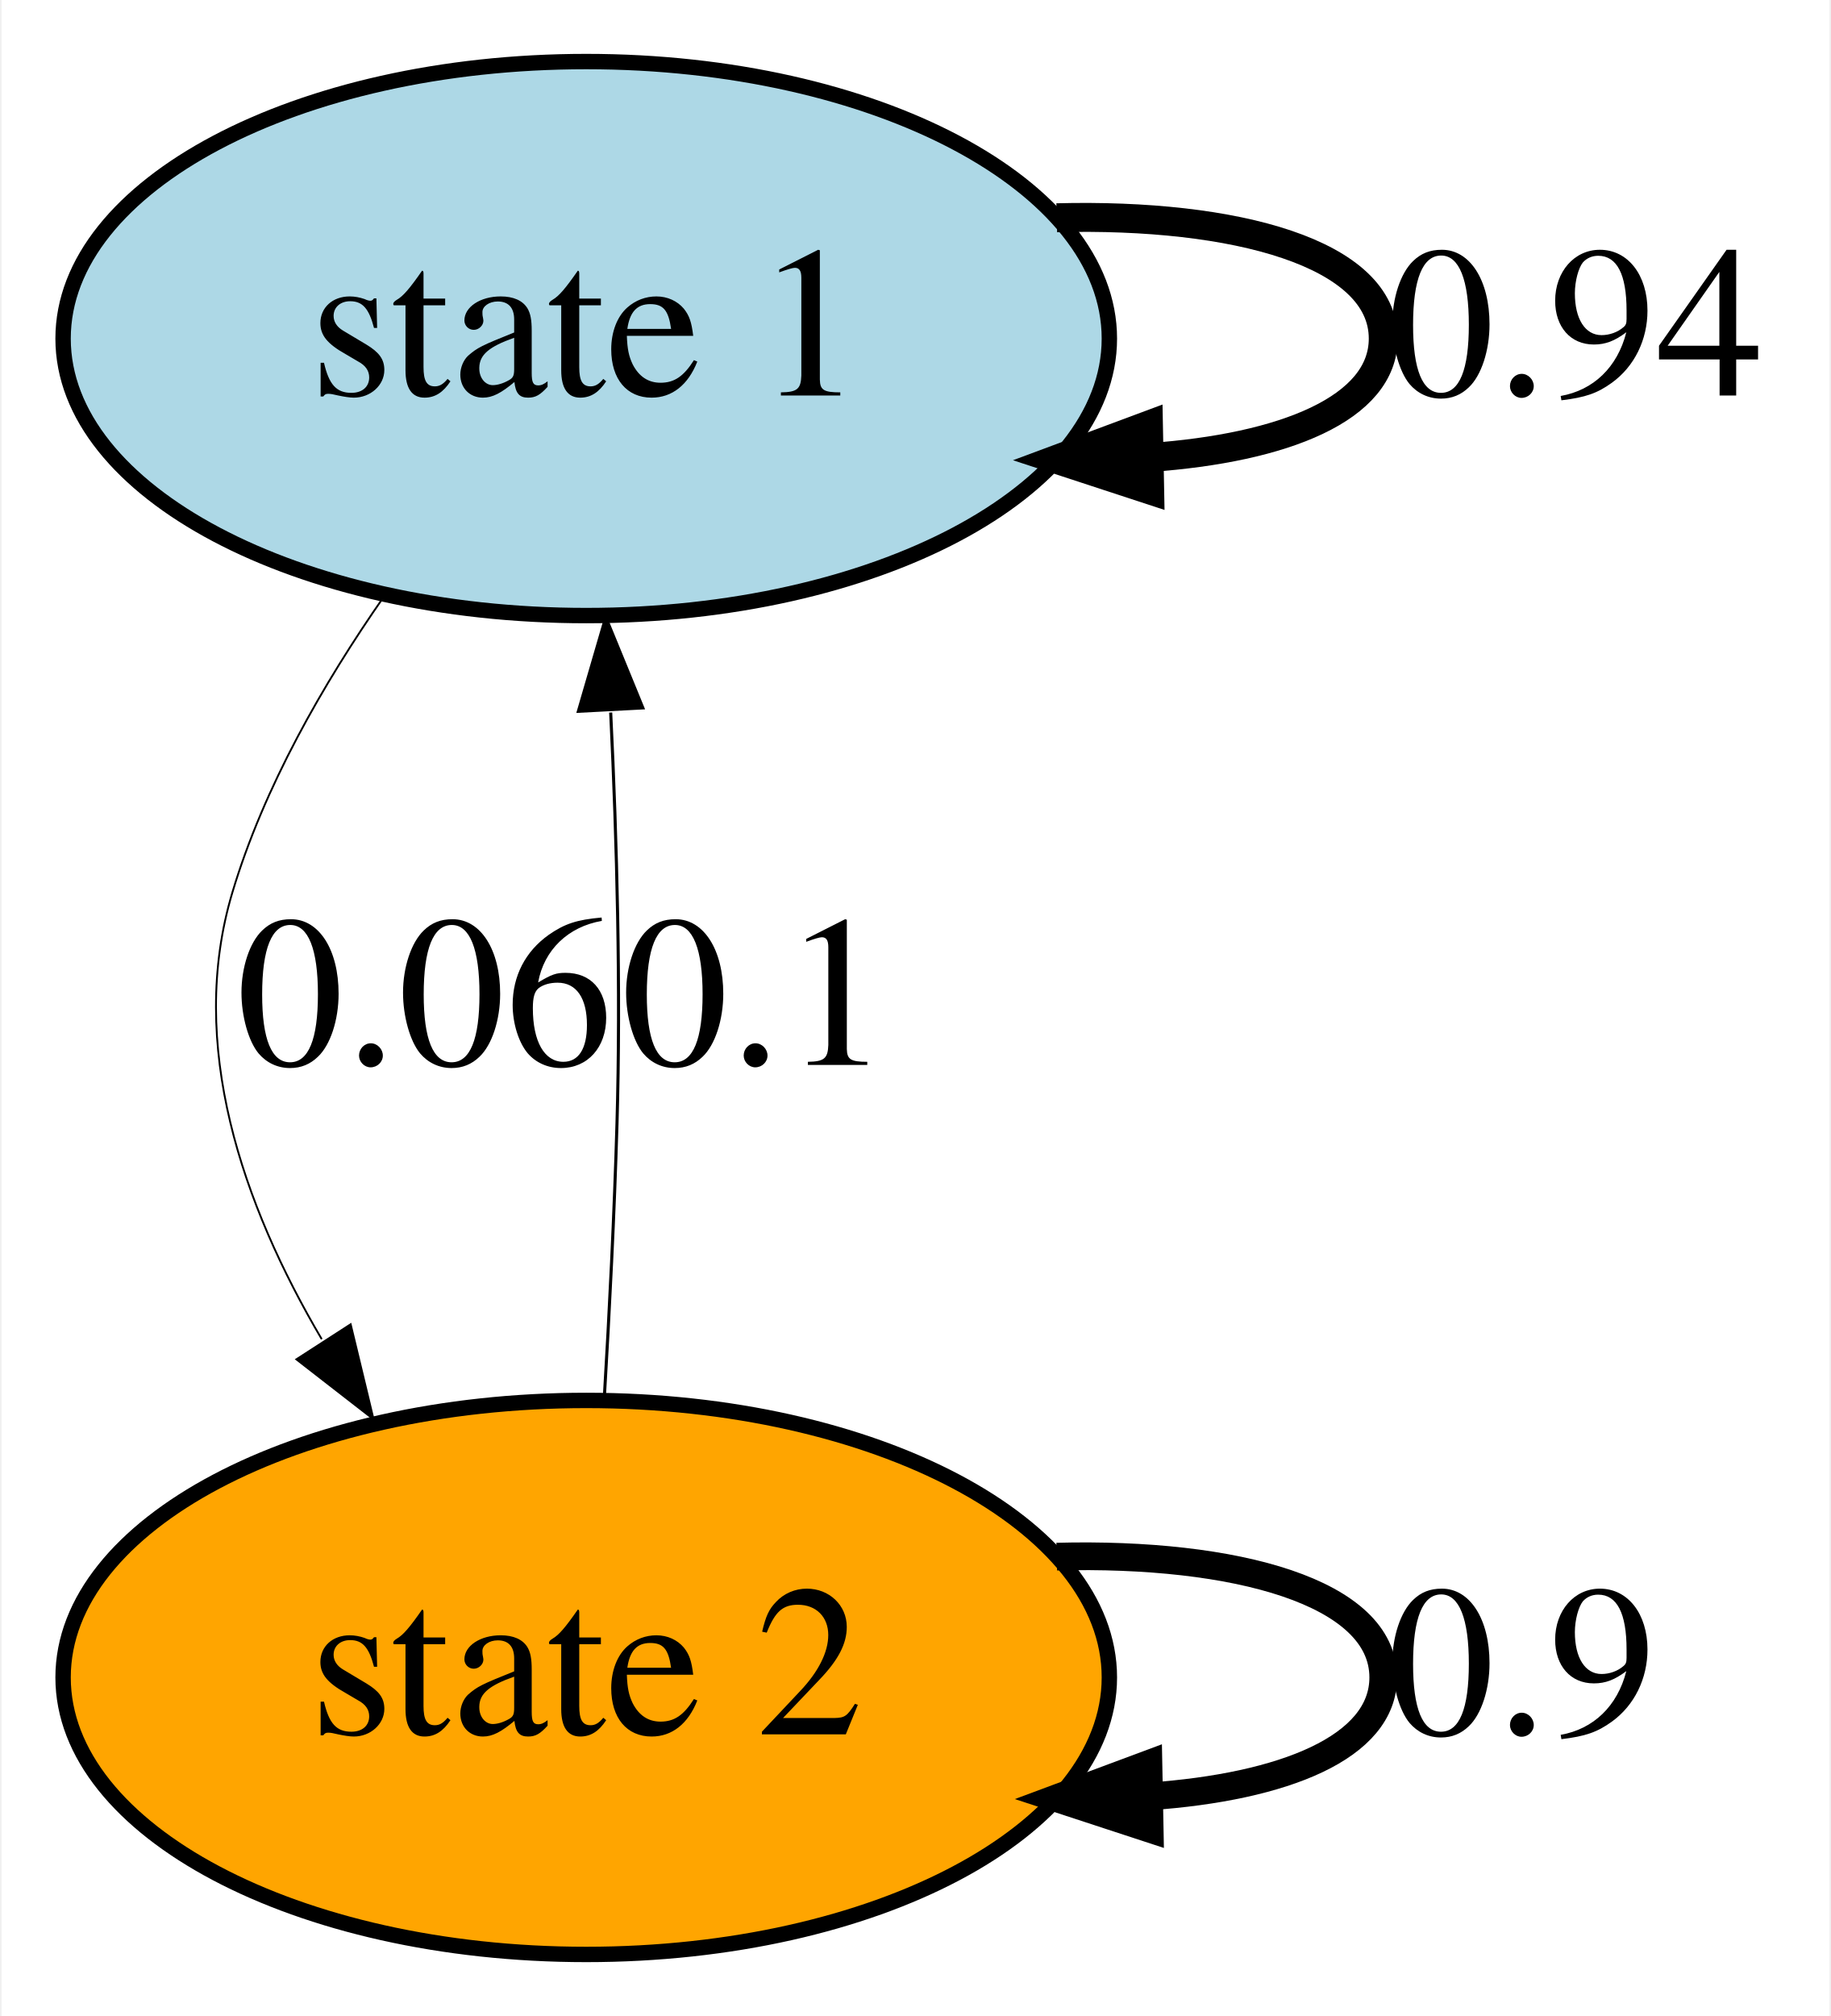
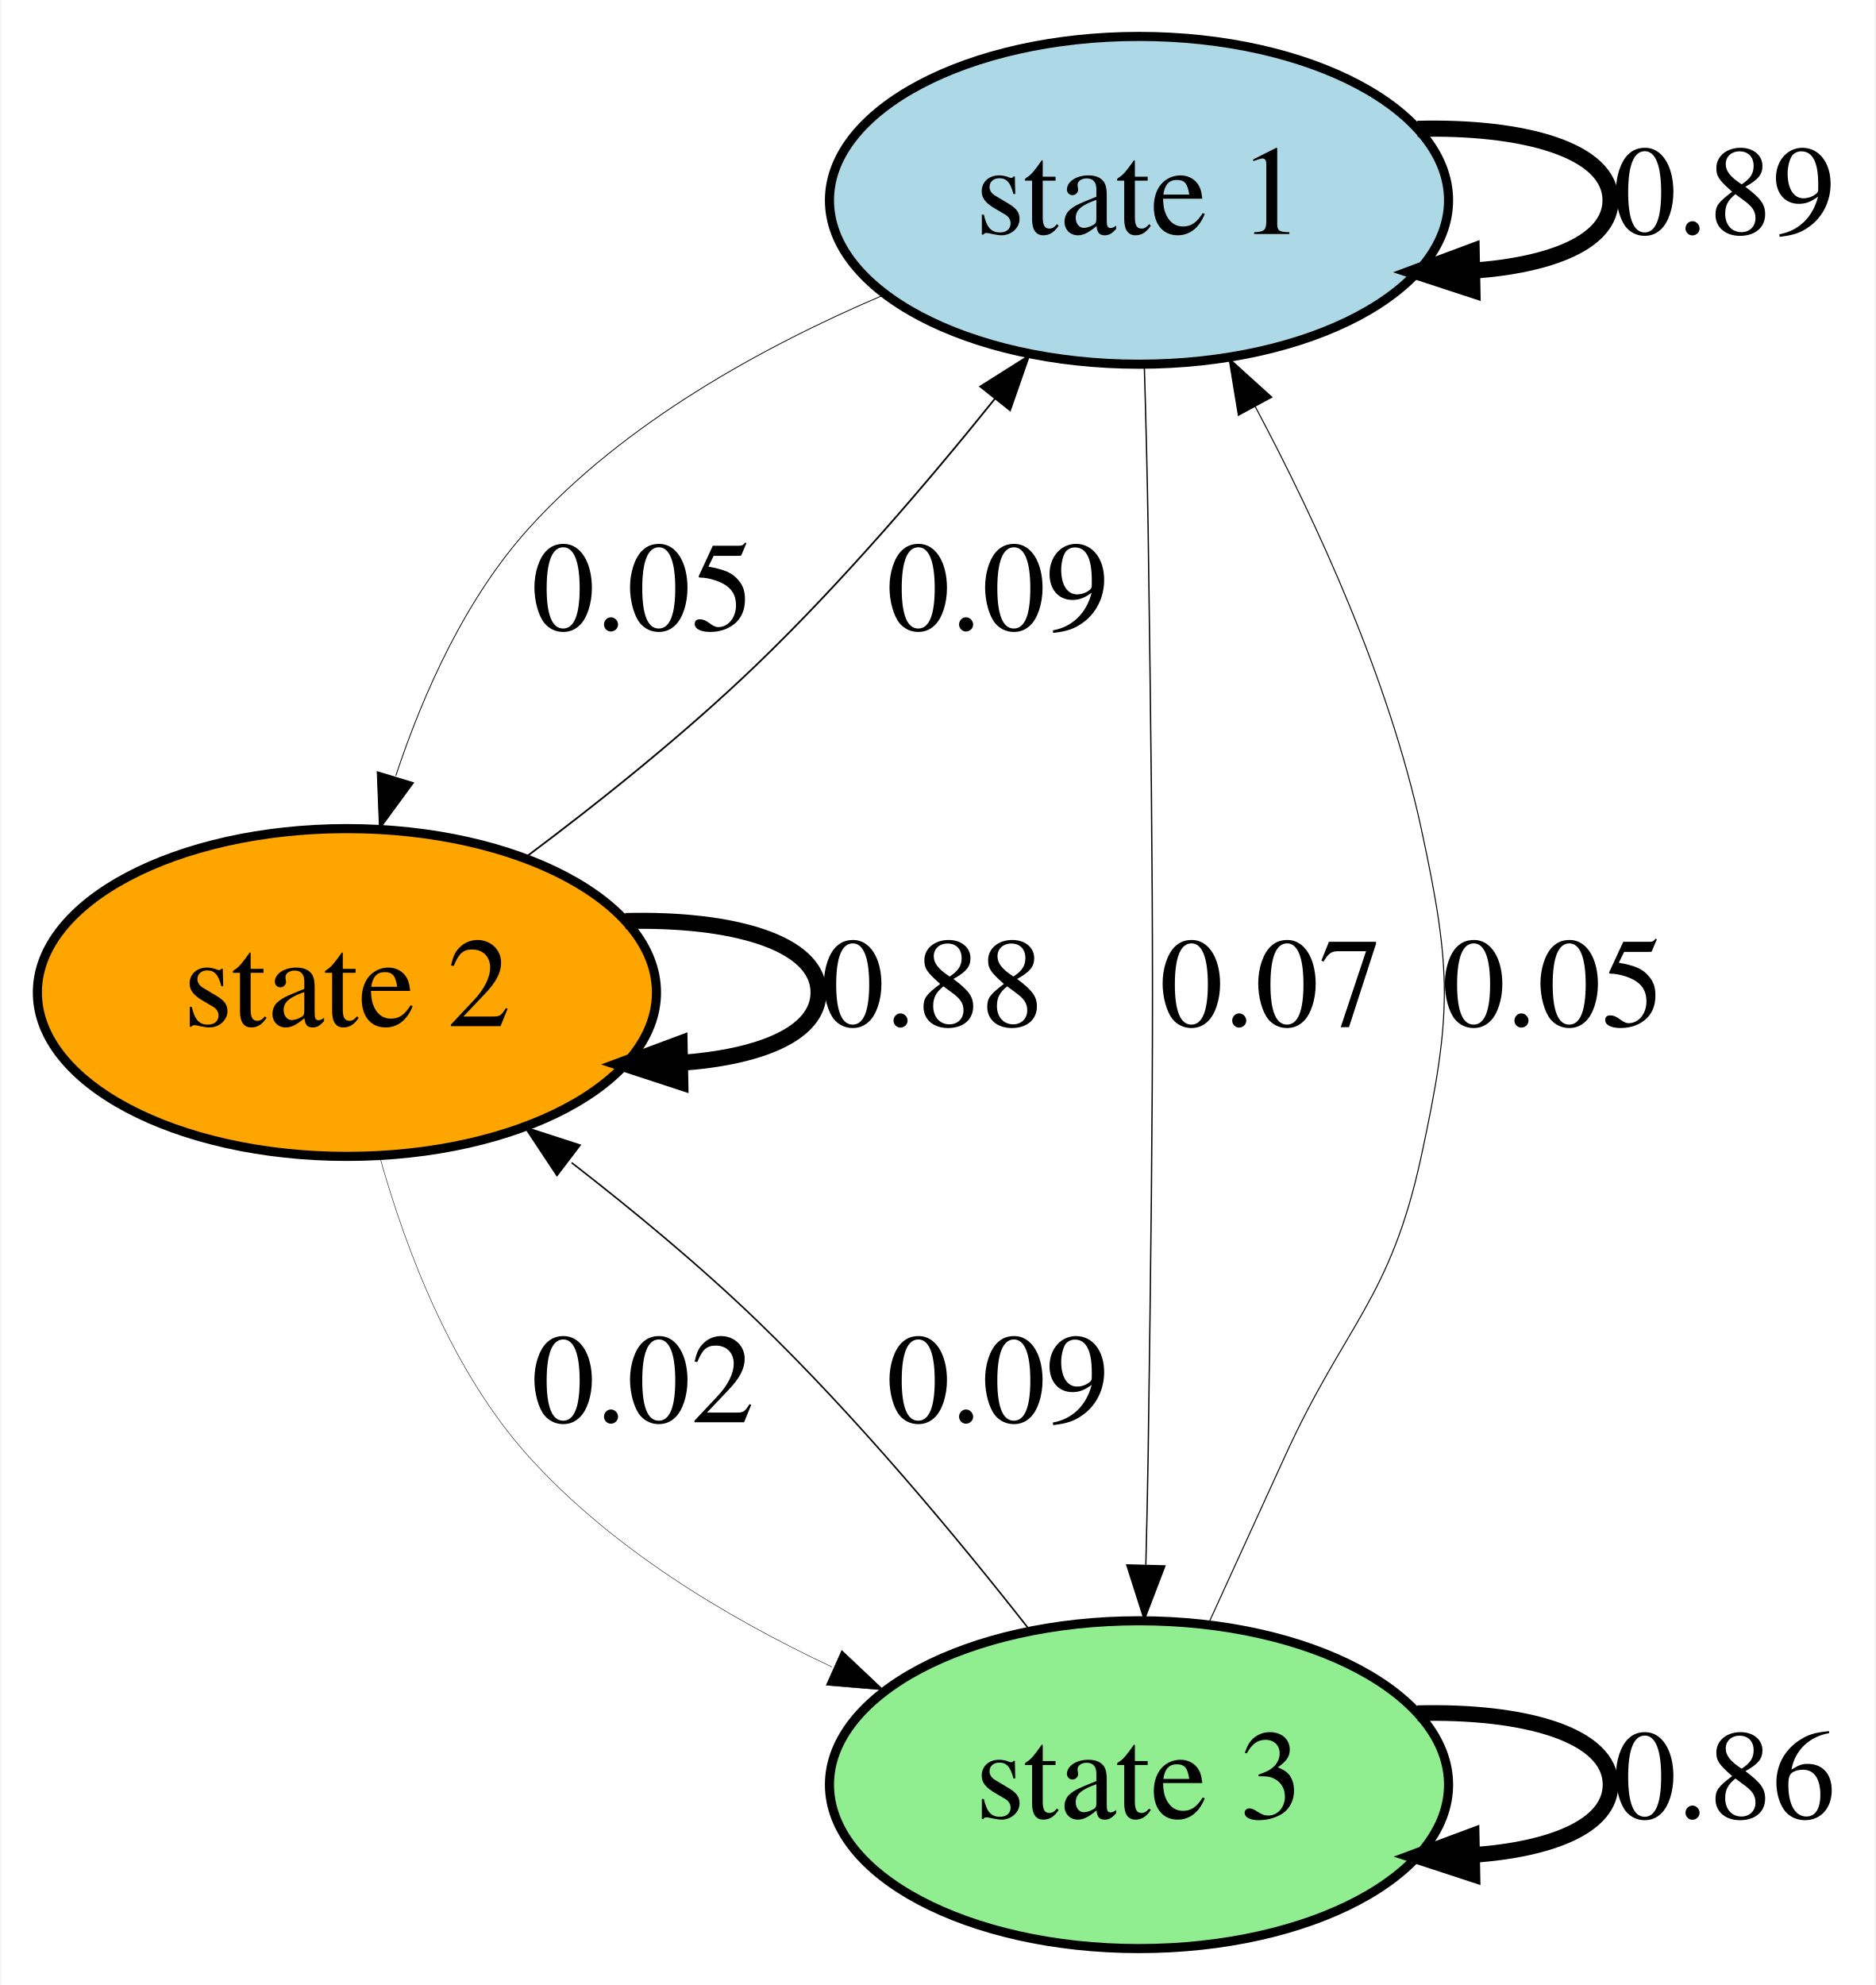
- <svg xmlns="http://www.w3.org/2000/svg" width="119pt" height="131pt" viewBox="0.00 0.00 118.80 131.00">
-   <g id="graph0" class="graph" transform="scale(1 1) rotate(0) translate(4 127)">
-     <polygon fill="white" stroke="transparent" points="-4,4 -4,-127 114.8,-127 114.8,4 -4,4" />
+ <svg xmlns="http://www.w3.org/2000/svg" width="206pt" height="218pt" viewBox="0.00 0.00 205.79 218.00">
+   <g id="graph0" class="graph" transform="scale(1 1) rotate(0) translate(4 214)">
+     <polygon fill="white" stroke="transparent" points="-4,4 -4,-214 201.79,-214 201.79,4 -4,4" />
    <g id="node1" class="node">
-       <ellipse fill="lightblue" stroke="black" cx="34" cy="-105" rx="34" ry="18" />
-       <text text-anchor="middle" x="34" y="-101.3" font-family="Times,serif" font-size="14.00">state 1</text>
+       <ellipse fill="lightblue" stroke="black" cx="121" cy="-192" rx="34" ry="18" />
+       <text text-anchor="middle" x="121" y="-188.3" font-family="Times,serif" font-size="14.00">state 1</text>
    </g>
    <g id="edge1" class="edge">
-       <path fill="none" stroke="black" stroke-width="1.88" d="M64.58,-112.85C76.19,-113.15 85.8,-110.54 85.8,-105 85.8,-100.46 79.34,-97.88 70.6,-97.27" />
-       <polygon fill="black" stroke="black" stroke-width="1.88" points="70.62,-95.17 64.58,-97.15 70.54,-99.37 70.62,-95.17" />
-       <text text-anchor="middle" x="98.3" y="-101.3" font-family="Times,serif" font-size="14.00">0.94</text>
+       <path fill="none" stroke="black" stroke-width="1.77" d="M151.58,-199.85C163.19,-200.15 172.79,-197.54 172.79,-192 172.79,-187.46 166.33,-184.88 157.6,-184.27" />
+       <polygon fill="black" stroke="black" stroke-width="1.77" points="157.62,-182.17 151.58,-184.15 157.54,-186.37 157.62,-182.17" />
+       <text text-anchor="middle" x="185.29" y="-188.3" font-family="Times,serif" font-size="14.00">0.89</text>
    </g>
    <g id="node2" class="node">
-       <ellipse fill="orange" stroke="black" cx="34" cy="-18" rx="34" ry="18" />
-       <text text-anchor="middle" x="34" y="-14.3" font-family="Times,serif" font-size="14.00">state 2</text>
+       <ellipse fill="orange" stroke="black" cx="34" cy="-105" rx="34" ry="18" />
+       <text text-anchor="middle" x="34" y="-101.3" font-family="Times,serif" font-size="14.00">state 2</text>
    </g>
    <g id="edge2" class="edge">
-       <path fill="none" stroke="black" stroke-width="0.12" d="M20.87,-88.26C16.89,-82.56 13.04,-75.83 11,-69 8.05,-59.15 11.65,-48.74 16.81,-39.98" />
-       <polygon fill="black" stroke="black" stroke-width="0.12" points="18.69,-40.95 20.18,-34.77 15.16,-38.67 18.69,-40.95" />
-       <text text-anchor="middle" x="23.5" y="-57.8" font-family="Times,serif" font-size="14.00">0.06</text>
+       <path fill="none" stroke="black" stroke-width="0.09" d="M92.97,-181.61C79.69,-175.96 64.47,-167.59 54,-156 47.11,-148.38 42.45,-138.08 39.37,-128.81" />
+       <polygon fill="black" stroke="black" stroke-width="0.09" points="41.33,-128.04 37.57,-122.91 37.32,-129.26 41.33,-128.04" />
+       <text text-anchor="middle" x="66.5" y="-144.8" font-family="Times,serif" font-size="14.00">0.05</text>
+     </g>
+     <g id="node3" class="node">
+       <ellipse fill="lightgreen" stroke="black" cx="121" cy="-18" rx="34" ry="18" />
+       <text text-anchor="middle" x="121" y="-14.3" font-family="Times,serif" font-size="14.00">state 3</text>
    </g>
    <g id="edge3" class="edge">
-       <path fill="none" stroke="black" stroke-width="0.2" d="M35.17,-36.08C35.51,-41.78 35.83,-48.16 36,-54 36.25,-62.72 36,-72.29 35.59,-80.7" />
-       <polygon fill="black" stroke="black" stroke-width="0.2" points="33.49,-80.78 35.27,-86.88 37.68,-81 33.49,-80.78" />
-       <text text-anchor="middle" x="45" y="-57.8" font-family="Times,serif" font-size="14.00">0.1</text>
+       <path fill="none" stroke="black" stroke-width="0.14" d="M121.58,-173.91C121.75,-168.22 121.91,-161.84 122,-156 122.64,-110.67 122.64,-99.33 122,-54 121.94,-50.17 121.85,-46.11 121.75,-42.16" />
+       <polygon fill="black" stroke="black" stroke-width="0.14" points="123.85,-42.03 121.58,-36.09 119.65,-42.14 123.85,-42.03" />
+       <text text-anchor="middle" x="135.5" y="-101.3" font-family="Times,serif" font-size="14.00">0.07</text>
    </g>
    <g id="edge4" class="edge">
-       <path fill="none" stroke="black" stroke-width="1.8" d="M64.58,-25.85C76.19,-26.15 85.8,-23.54 85.8,-18 85.8,-13.46 79.34,-10.88 70.6,-10.27" />
-       <polygon fill="black" stroke="black" stroke-width="1.8" points="70.62,-8.17 64.58,-10.15 70.54,-12.37 70.62,-8.17" />
-       <text text-anchor="middle" x="94.8" y="-14.3" font-family="Times,serif" font-size="14.00">0.9</text>
+       <path fill="none" stroke="black" stroke-width="0.19" d="M53.56,-119.8C61.75,-125.92 71.16,-133.45 79,-141 88.32,-149.97 97.67,-160.88 105.18,-170.22" />
+       <polygon fill="black" stroke="black" stroke-width="0.19" points="103.56,-171.55 108.93,-174.94 106.84,-168.94 103.56,-171.55" />
+       <text text-anchor="middle" x="105.5" y="-144.8" font-family="Times,serif" font-size="14.00">0.09</text>
+     </g>
+     <g id="edge5" class="edge">
+       <path fill="none" stroke="black" stroke-width="1.76" d="M64.58,-112.85C76.19,-113.15 85.8,-110.54 85.8,-105 85.8,-100.46 79.34,-97.88 70.6,-97.27" />
+       <polygon fill="black" stroke="black" stroke-width="1.76" points="70.62,-95.17 64.58,-97.15 70.54,-99.37 70.62,-95.17" />
+       <text text-anchor="middle" x="98.3" y="-101.3" font-family="Times,serif" font-size="14.00">0.88</text>
+     </g>
+     <g id="edge6" class="edge">
+       <path fill="none" stroke="black" stroke-width="0.05" d="M37.57,-87.09C40.51,-76.56 45.6,-63.29 54,-54 63,-44.04 75.5,-36.46 87.27,-30.93" />
+       <polygon fill="black" stroke="black" stroke-width="0.05" points="88.35,-32.75 92.97,-28.39 86.64,-28.92 88.35,-32.75" />
+       <text text-anchor="middle" x="66.5" y="-57.8" font-family="Times,serif" font-size="14.00">0.02</text>
+     </g>
+     <g id="edge7" class="edge">
+       <path fill="none" stroke="black" stroke-width="0.11" d="M128.65,-35.73C131.3,-41.52 134.28,-48.04 137,-54 143.68,-68.66 148.59,-71.25 152,-87 155.38,-102.64 155.38,-107.36 152,-123 148.46,-139.31 140.66,-156.4 133.76,-169.36" />
+       <polygon fill="black" stroke="black" stroke-width="0.11" points="131.91,-168.38 130.88,-174.65 135.6,-170.38 131.91,-168.38" />
+       <text text-anchor="middle" x="166.5" y="-101.3" font-family="Times,serif" font-size="14.00">0.05</text>
+     </g>
+     <g id="edge8" class="edge">
+       <path fill="none" stroke="black" stroke-width="0.17" d="M108.93,-35.06C100.93,-45.26 89.94,-58.46 79,-69 72.75,-75.02 65.51,-81.02 58.68,-86.31" />
+       <polygon fill="black" stroke="black" stroke-width="0.17" points="57.07,-84.9 53.56,-90.2 59.61,-88.24 57.07,-84.9" />
+       <text text-anchor="middle" x="105.5" y="-57.8" font-family="Times,serif" font-size="14.00">0.09</text>
+     </g>
+     <g id="edge9" class="edge">
+       <path fill="none" stroke="black" stroke-width="1.72" d="M151.58,-25.85C163.19,-26.15 172.79,-23.54 172.79,-18 172.79,-13.46 166.33,-10.88 157.6,-10.27" />
+       <polygon fill="black" stroke="black" stroke-width="1.72" points="157.62,-8.17 151.58,-10.15 157.54,-12.37 157.62,-8.17" />
+       <text text-anchor="middle" x="185.29" y="-14.3" font-family="Times,serif" font-size="14.00">0.86</text>
    </g>
  </g>
</svg>
